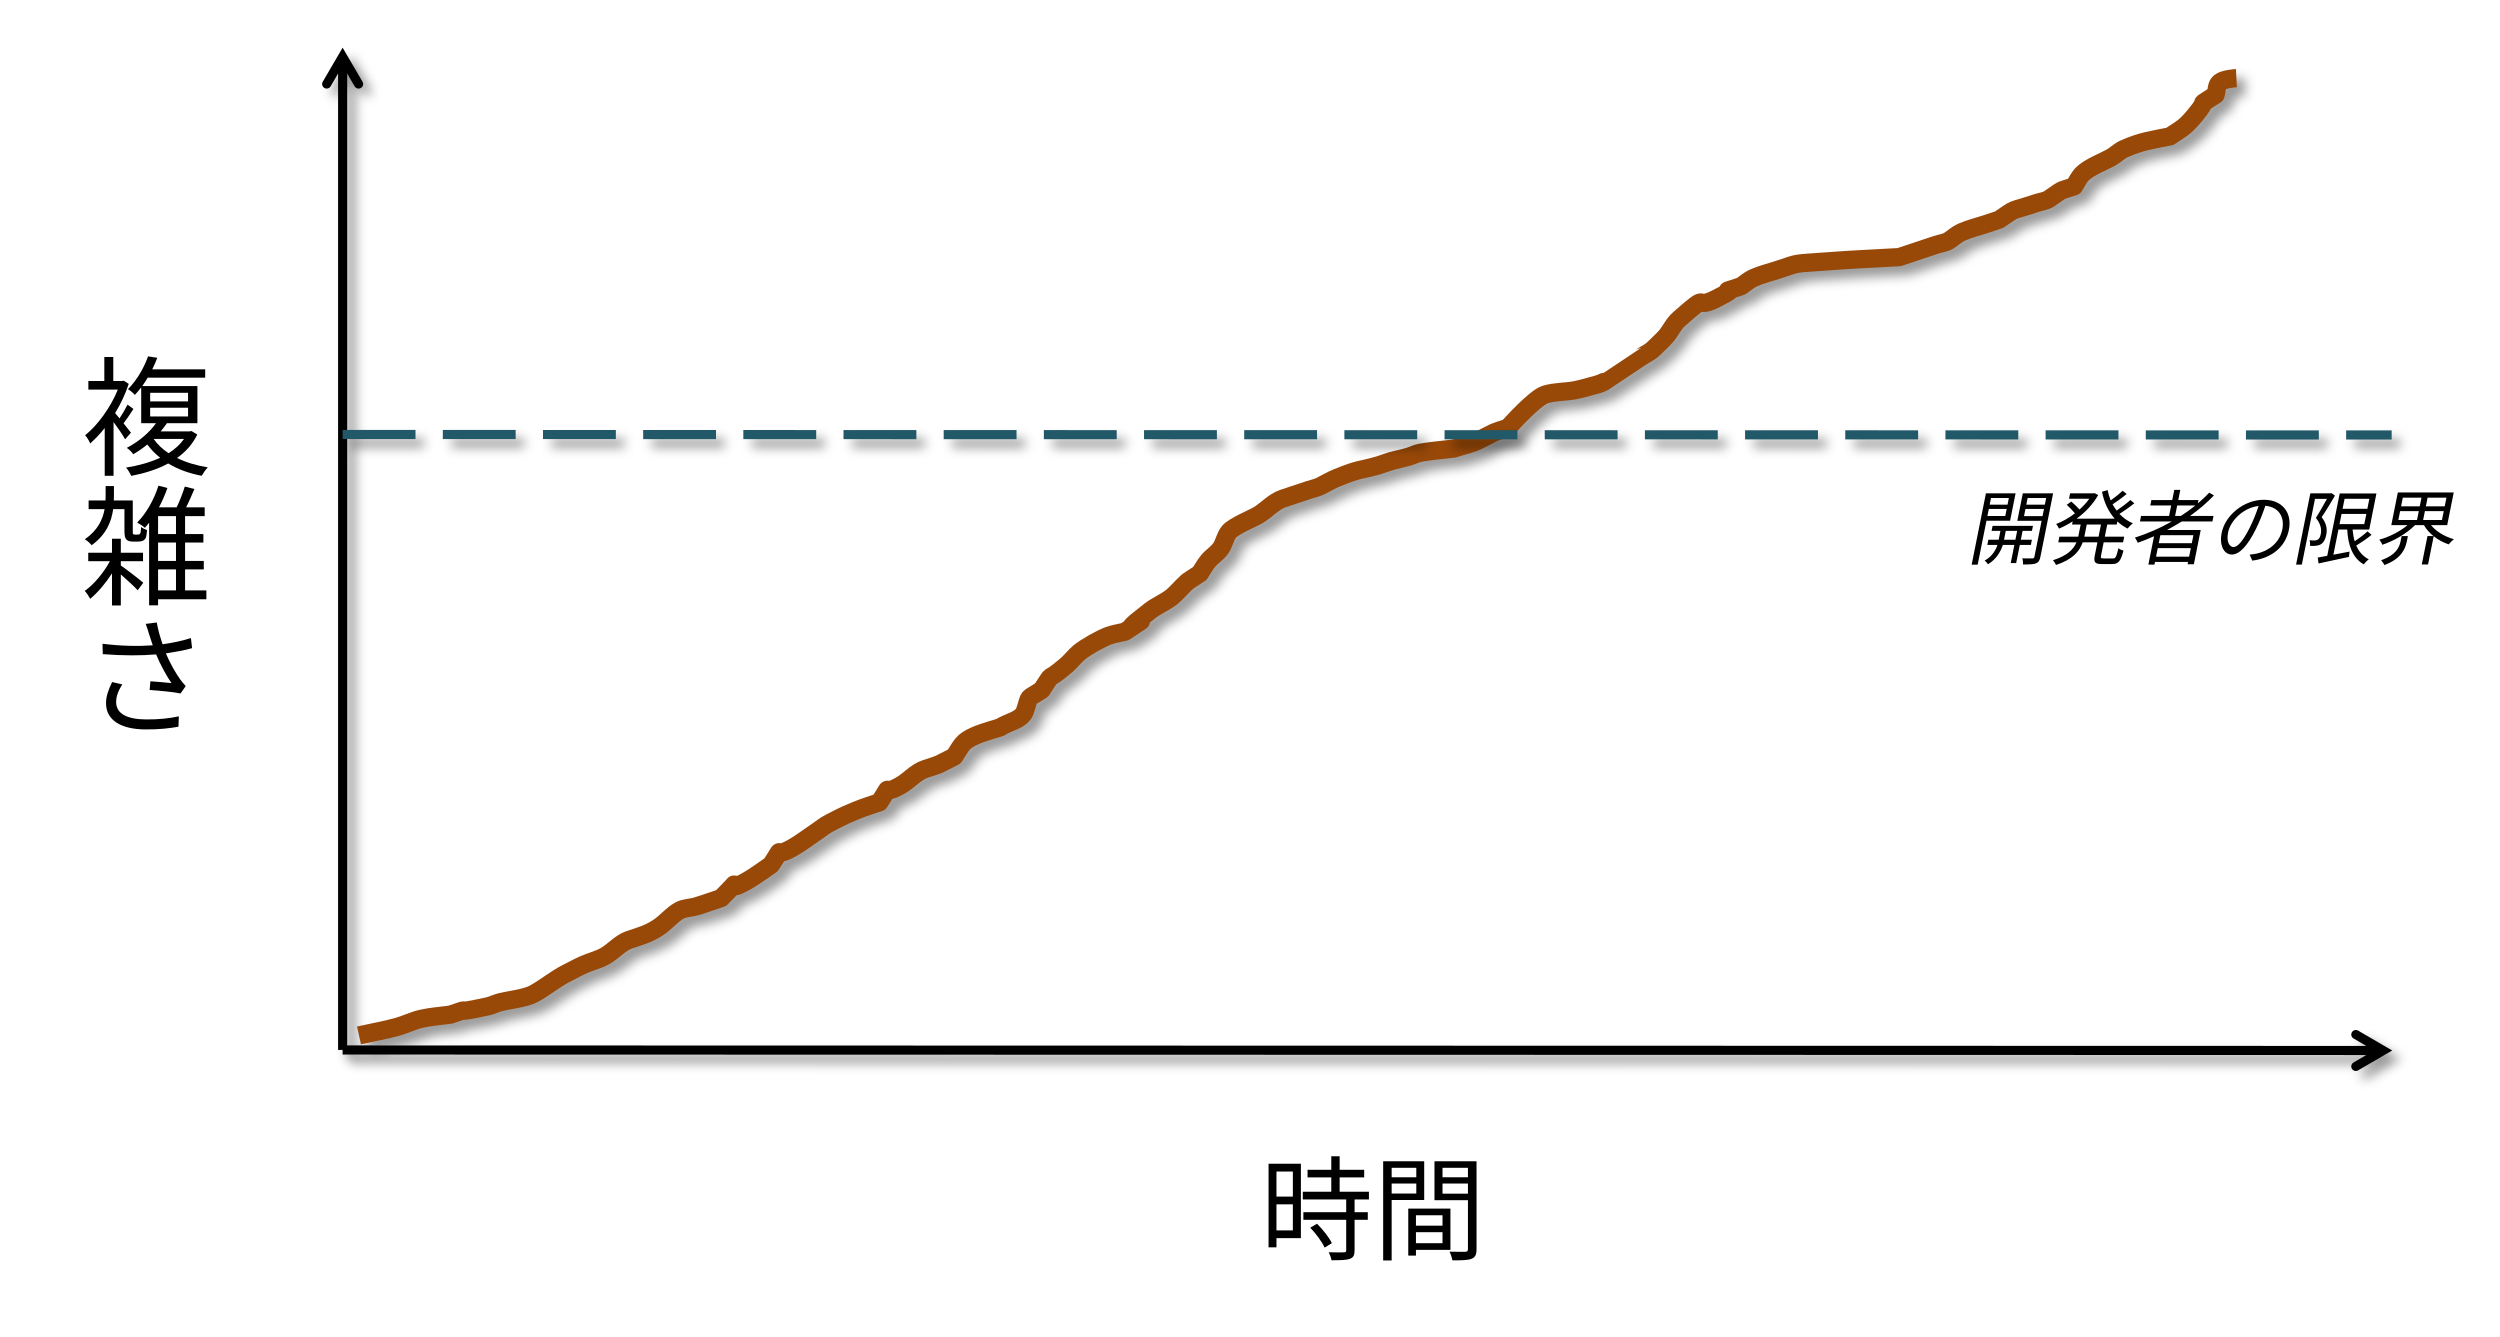
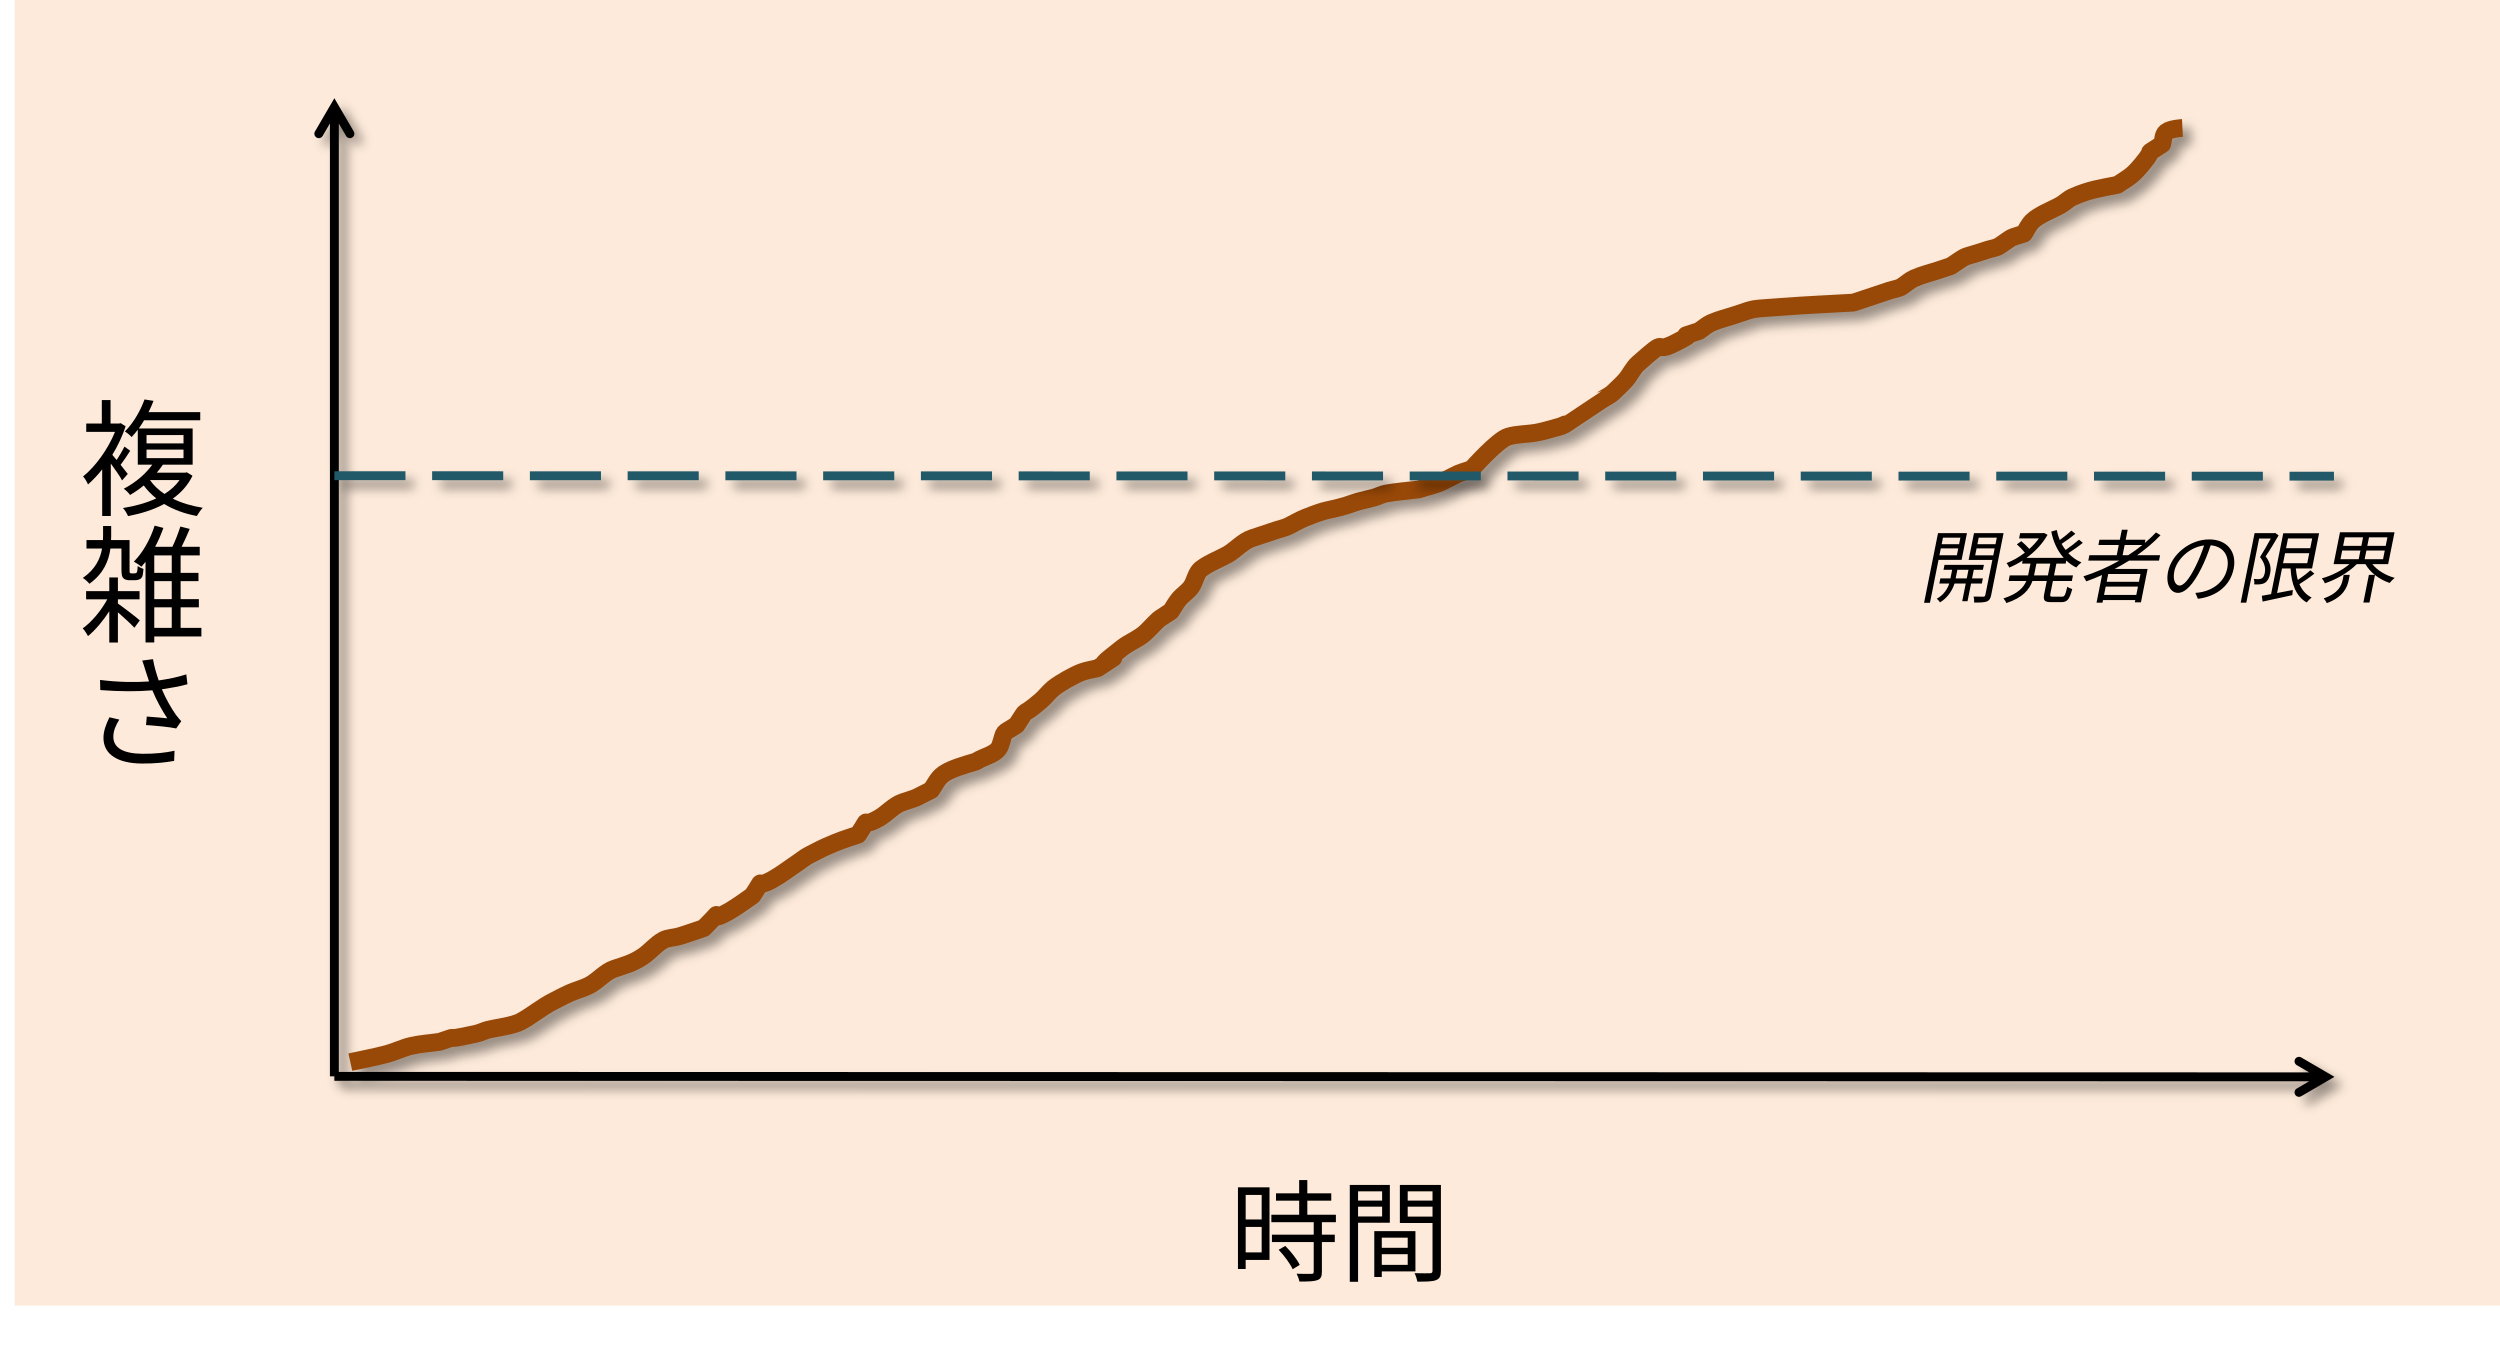
- <svg xmlns="http://www.w3.org/2000/svg" width="2831" height="1514" xml:space="preserve" overflow="hidden">
+ <svg xmlns="http://www.w3.org/2000/svg" width="2901" height="1574" xml:space="preserve" overflow="hidden">
  <defs>
    <filter id="fx0" x="-10%" y="-10%" width="120%" height="120%" filterUnits="userSpaceOnUse" primitiveUnits="userSpaceOnUse">
      <feComponentTransfer color-interpolation-filters="sRGB">
        <feFuncR type="discrete" tableValues="0 0" />
        <feFuncG type="discrete" tableValues="0 0" />
        <feFuncB type="discrete" tableValues="0 0" />
        <feFuncA type="linear" slope="0.4" intercept="0" />
      </feComponentTransfer>
      <feGaussianBlur stdDeviation="6.111 6.111" />
    </filter>
    <filter id="fx1" x="-10%" y="-10%" width="120%" height="120%" filterUnits="userSpaceOnUse" primitiveUnits="userSpaceOnUse">
      <feComponentTransfer color-interpolation-filters="sRGB">
        <feFuncR type="discrete" tableValues="0 0" />
        <feFuncG type="discrete" tableValues="0 0" />
        <feFuncB type="discrete" tableValues="0 0" />
        <feFuncA type="linear" slope="0.4" intercept="0" />
      </feComponentTransfer>
      <feGaussianBlur stdDeviation="6.111 6.111" />
    </filter>
    <filter id="fx2" x="-10%" y="-10%" width="120%" height="120%" filterUnits="userSpaceOnUse" primitiveUnits="userSpaceOnUse">
      <feComponentTransfer color-interpolation-filters="sRGB">
        <feFuncR type="discrete" tableValues="0 0" />
        <feFuncG type="discrete" tableValues="0 0" />
        <feFuncB type="discrete" tableValues="0 0" />
        <feFuncA type="linear" slope="0.4" intercept="0" />
      </feComponentTransfer>
      <feGaussianBlur stdDeviation="6.111 6.111" />
    </filter>
    <filter id="fx3" x="-10%" y="-10%" width="120%" height="120%" filterUnits="userSpaceOnUse" primitiveUnits="userSpaceOnUse">
      <feComponentTransfer color-interpolation-filters="sRGB">
        <feFuncR type="discrete" tableValues="0 0" />
        <feFuncG type="discrete" tableValues="0 0" />
        <feFuncB type="discrete" tableValues="0 0" />
        <feFuncA type="linear" slope="0.4" intercept="0" />
      </feComponentTransfer>
      <feGaussianBlur stdDeviation="6.111 6.111" />
    </filter>
    <clipPath id="clip4">
-       <rect x="282" y="874" width="2831" height="1514" />
+       <rect x="282" y="814" width="2901" height="1574" />
    </clipPath>
    <clipPath id="clip5">
      <rect x="22" y="42" width="89" height="1180" />
    </clipPath>
    <clipPath id="clip6">
      <rect x="-3" y="22" width="2368" height="89" />
    </clipPath>
  </defs>
-   <g clip-path="url(#clip4)" transform="translate(-282 -874)">
+   <g clip-path="url(#clip4)" transform="translate(-282 -814)">
+     <rect x="299" y="814" width="2884" height="1515" fill="#FDEADA" />
    <g clip-path="url(#clip5)" filter="url(#fx0)" transform="translate(614 872)">
      <g>
        <path d="M60.723 1200.67 60.723 75.625 70.723 75.625 70.723 1200.67ZM43.904 103.103 65.723 65.7 87.542 103.103C88.933 105.489 88.128 108.55 85.742 109.942 83.357 111.333 80.296 110.527 78.904 108.142L61.404 78.142 70.042 78.142 52.542 108.142C51.151 110.527 48.089 111.333 45.704 109.942 43.318 108.55 42.513 105.489 43.904 103.103Z" />
      </g>
    </g>
    <path d="M664.844 2062.95 664.844 938.208 675.157 938.208 675.156 2062.95ZM647.5 966.549 670 927.976 692.501 966.549C693.936 969.009 693.105 972.166 690.645 973.601 688.185 975.036 685.028 974.205 683.593 971.745L665.546 940.808 674.454 940.808 656.407 971.745C654.972 974.205 651.815 975.036 649.355 973.601 646.896 972.166 646.065 969.009 647.5 966.549Z" />
    <g clip-path="url(#clip6)" filter="url(#fx1)" transform="translate(660 2007)">
      <g>
        <path d="M19.724 60.723 2330.75 61.293 2330.75 71.293 19.721 70.723ZM2303.23 44.468 2340.63 66.296 2303.22 88.105C2300.84 89.496 2297.78 88.69 2296.38 86.304 2294.99 83.919 2295.8 80.857 2298.19 79.466L2328.19 61.974 2328.19 70.612 2298.19 53.104C2295.81 51.712 2295 48.65 2296.39 46.266 2297.79 43.881 2300.85 43.076 2303.23 44.468Z" />
      </g>
    </g>
    <path d="M670.001 2057.84 2980.7 2058.41 2980.7 2068.73 669.999 2068.16ZM2952.34 2041.06 2990.91 2063.57 2952.33 2086.06C2949.87 2087.5 2946.71 2086.67 2945.28 2084.21 2943.85 2081.75 2944.68 2078.59 2947.14 2077.16L2978.08 2059.12 2978.08 2068.02 2947.14 2049.97C2944.68 2048.53 2943.85 2045.38 2945.29 2042.92 2946.73 2040.46 2949.88 2039.63 2952.34 2041.06Z" />
    <text font-family="BIZ UDPGothic,BIZ UDPGothic_MSFontService,sans-serif" font-weight="400" font-size="147" writing-mode="tb-rl" transform="matrix(1 2.95822e-25 -2.95822e-25 1 391.783 1254)" x="55.843" y="17.657">複雑さ</text>
    <text font-family="BIZ UDPGothic,BIZ UDPGothic_MSFontService,sans-serif" font-weight="400" font-size="128" transform="matrix(1 0 0 1 1708.78 2291)">時間</text>
    <g filter="url(#fx2)" transform="translate(676 942)">
      <g>
        <path d="M22.223 1114.22C36.365 1111.08 50.651 1108.53 64.649 1104.8 74.251 1102.24 83.249 1097.6 92.932 1095.37 103.759 1092.87 114.931 1092.23 125.93 1090.66 157.766 1080.05 118.577 1092.29 168.356 1081.23 173.206 1080.15 177.677 1077.72 182.498 1076.52 190.583 1074.5 211.091 1072.06 220.209 1067.09 233.223 1060 244.663 1050.16 257.921 1043.53 264.207 1040.38 270.355 1036.95 276.777 1034.1 284.51 1030.66 292.918 1028.73 300.347 1024.67 310.294 1019.25 317.881 1009.41 328.631 1005.82 341.2 1001.63 349.98 999.448 361.629 991.684 370 986.103 376.403 977.716 385.198 972.831 390.862 969.685 397.849 969.979 404.054 968.118 413.573 965.263 432.338 958.692 432.338 958.692 463.721 927.314 429.923 956.892 460.622 939.84 470.527 934.338 488.906 920.988 488.906 920.988 506.326 894.863 488.367 915.526 512.475 902.135 522.381 896.634 531.331 889.568 540.759 883.283 545.473 880.141 549.834 876.39 554.901 873.857 561.187 870.715 567.336 867.285 573.757 864.431 590.667 856.917 595.919 855.474 611.469 850.292 628.89 824.166 610.929 844.831 635.039 831.44 644.944 825.938 652.573 816.17 663.323 812.588 684.131 805.653 673.02 810.096 696.32 798.449 704.921 785.55 705.004 781.498 719.89 774.883 728.971 770.848 748.174 765.458 748.174 765.458 757.602 759.174 772.874 757.353 776.458 746.605 782.963 727.093 777.037 735.222 795.314 723.04 811.911 698.149 796.31 718.146 823.598 694.762 828.659 690.424 832.618 684.89 837.739 680.622 845.199 674.407 862.354 664.913 870.737 661.771 876.803 659.496 883.308 658.628 889.593 657.057 940.129 623.372 863.43 675.831 917.877 633.492 926.821 626.537 938.148 622.65 946.161 614.64 964.309 596.496 954.756 604.198 974.444 591.075 977.587 586.362 980.245 581.287 983.872 576.936 988.14 571.815 994.14 568.22 998.015 562.797 1002.1 557.079 1002.94 549.342 1007.44 543.944 1012.88 537.424 1034.57 528.614 1040.44 525.092 1050.16 519.264 1057.97 509.822 1068.72 506.24L1097.01 496.814C1101.72 495.243 1106.71 494.323 1111.15 492.101 1117.43 488.959 1123.48 485.284 1130.01 482.675 1158.02 471.473 1152.83 475.48 1177.15 468.536 1181.92 467.171 1186.51 465.188 1191.29 463.823 1197.52 462.043 1203.91 460.889 1210.14 459.11 1214.92 457.745 1219.4 455.285 1224.28 454.397 1236.75 452.131 1249.43 451.254 1262 449.683 1271.42 446.541 1281.39 444.701 1290.28 440.257 1313.58 428.61 1302.47 433.053 1323.28 426.118 1324.46 424.939 1353.69 392.018 1365.7 388.414 1376.35 385.222 1387.77 385.688 1398.7 383.701 1405.08 382.542 1411.33 380.767 1417.56 378.988 1422.34 377.623 1427.36 376.687 1431.7 374.275 1431.71 374.268 1467.05 350.713 1474.13 345.996 1478.84 342.854 1484.26 340.576 1488.27 336.571 1492.98 331.858 1498.07 327.492 1502.41 322.431 1507.52 316.467 1510.68 308.798 1516.55 303.579 1554.77 269.613 1531.54 293.729 1558.98 280.014 1595.53 261.741 1551.71 277.722 1587.26 265.875 1591.97 262.733 1596.23 258.749 1601.4 256.449 1610.48 252.413 1620.26 250.165 1629.69 247.023 1655.12 238.546 1645.2 240.754 1686.25 237.597 1712.93 235.545 1739.68 234.455 1766.39 232.884L1808.82 218.744C1813.53 217.173 1818.82 216.787 1822.96 214.031 1827.67 210.889 1831.92 206.906 1837.1 204.605 1846.18 200.57 1855.96 198.321 1865.38 195.179L1879.53 190.466C1901.94 175.528 1888.29 182.832 1921.95 171.614 1926.67 170.043 1931.96 169.657 1936.09 166.901 1954.37 154.719 1944.86 159.266 1964.38 152.762 1967.52 148.049 1969.8 142.628 1973.81 138.623 1981.46 130.968 1998.18 124.699 2006.8 119.77 2011.72 116.96 2015.77 112.645 2020.95 110.344 2040.52 101.647 2052.64 100.237 2072.8 96.205 2086.7 86.937 2089.74 86.248 2101.08 72.64 2120.72 49.075 2098.73 66.356 2124.65 49.075 2126.22 44.362 2125.49 38.039 2129.37 34.936 2134.43 30.89 2148.22 30.223 2148.22 30.223" stroke="#984807" stroke-width="21" stroke-linejoin="round" stroke-miterlimit="10" fill="none" fill-rule="evenodd" />
      </g>
    </g>
    <path d="M688.5 2046.5C702.642 2043.36 716.928 2040.81 730.926 2037.07 740.528 2034.51 749.526 2029.88 759.21 2027.65 770.036 2025.15 781.208 2024.51 792.207 2022.93 824.044 2012.32 784.854 2024.57 834.633 2013.51 839.484 2012.43 843.954 2010 848.775 2008.8 856.861 2006.77 877.368 2004.34 886.487 1999.37 899.5 1992.27 910.94 1982.43 924.199 1975.8 930.484 1972.66 936.633 1969.23 943.054 1966.38 950.787 1962.94 959.196 1961 966.624 1956.95 976.572 1951.53 984.159 1941.68 994.908 1938.1 1007.48 1933.91 1016.26 1931.73 1027.91 1923.96 1036.28 1918.38 1042.68 1909.99 1051.48 1905.11 1057.14 1901.96 1064.13 1902.26 1070.33 1900.4 1079.85 1897.54 1098.62 1890.97 1098.62 1890.97 1130 1859.59 1096.2 1889.17 1126.9 1872.12 1136.8 1866.62 1155.18 1853.27 1155.18 1853.27 1172.6 1827.14 1154.64 1847.8 1178.75 1834.41 1188.66 1828.91 1197.61 1821.84 1207.04 1815.56 1211.75 1812.42 1216.11 1808.67 1221.18 1806.13 1227.46 1802.99 1233.61 1799.56 1240.03 1796.71 1256.94 1789.19 1262.2 1787.75 1277.75 1782.57 1295.17 1756.44 1277.21 1777.11 1301.32 1763.72 1311.22 1758.22 1318.85 1748.45 1329.6 1744.86 1350.41 1737.93 1339.3 1742.37 1362.6 1730.73 1371.2 1717.83 1371.28 1713.78 1386.17 1707.16 1395.25 1703.13 1414.45 1697.73 1414.45 1697.73 1423.88 1691.45 1439.15 1689.63 1442.73 1678.88 1449.24 1659.37 1443.31 1667.5 1461.59 1655.32 1478.19 1630.43 1462.59 1650.42 1489.87 1627.04 1494.94 1622.7 1498.9 1617.17 1504.02 1612.9 1511.48 1606.68 1528.63 1597.19 1537.01 1594.05 1543.08 1591.77 1549.59 1590.91 1555.87 1589.33 1606.41 1555.65 1529.71 1608.11 1584.15 1565.77 1593.1 1558.81 1604.43 1554.93 1612.44 1546.92 1630.59 1528.77 1621.03 1536.48 1640.72 1523.35 1643.86 1518.64 1646.52 1513.56 1650.15 1509.21 1654.42 1504.09 1660.42 1500.5 1664.29 1495.07 1668.38 1489.36 1669.22 1481.62 1673.72 1476.22 1679.15 1469.7 1700.85 1460.89 1706.72 1457.37 1716.43 1451.54 1724.25 1442.1 1735 1438.52L1763.29 1429.09C1768 1427.52 1772.98 1426.6 1777.43 1424.38 1783.71 1421.24 1789.76 1417.56 1796.28 1414.95 1824.29 1403.75 1819.11 1407.76 1843.42 1400.81 1848.2 1399.45 1852.79 1397.46 1857.56 1396.1 1863.79 1394.32 1870.19 1393.17 1876.42 1391.39 1881.2 1390.02 1885.67 1387.56 1890.56 1386.67 1903.03 1384.41 1915.7 1383.53 1928.27 1381.96 1937.7 1378.82 1947.67 1376.98 1956.56 1372.53 1979.86 1360.89 1968.75 1365.33 1989.56 1358.4 1990.74 1357.22 2019.96 1324.3 2031.98 1320.69 2042.62 1317.5 2054.05 1317.97 2064.98 1315.98 2071.35 1314.82 2077.61 1313.04 2083.83 1311.27 2088.61 1309.9 2093.63 1308.96 2097.98 1306.55 2097.99 1306.55 2133.33 1282.99 2140.4 1278.27 2145.12 1275.13 2150.54 1272.85 2154.54 1268.85 2159.26 1264.13 2164.35 1259.77 2168.69 1254.71 2173.8 1248.74 2176.96 1241.08 2182.83 1235.86 2221.05 1201.89 2197.82 1226.01 2225.25 1212.29 2261.81 1194.02 2217.99 1210 2253.54 1198.15 2258.25 1195.01 2262.5 1191.03 2267.68 1188.73 2276.76 1184.69 2286.54 1182.44 2295.96 1179.3 2321.4 1170.82 2311.48 1173.03 2352.53 1169.87 2379.21 1167.82 2405.96 1166.73 2432.67 1165.16L2475.09 1151.02C2479.81 1149.45 2485.1 1149.06 2489.24 1146.31 2493.95 1143.17 2498.2 1139.18 2503.38 1136.88 2512.46 1132.85 2522.23 1130.6 2531.66 1127.46L2545.8 1122.74C2568.21 1107.81 2554.57 1115.11 2588.23 1103.89 2592.94 1102.32 2598.24 1101.93 2602.37 1099.18 2620.65 1087 2611.14 1091.54 2630.66 1085.04 2633.8 1080.33 2636.08 1074.91 2640.08 1070.9 2647.74 1063.25 2664.45 1056.98 2673.08 1052.05 2678 1049.24 2682.05 1044.92 2687.22 1042.62 2706.8 1033.92 2718.91 1032.51 2739.08 1028.48 2752.98 1019.21 2756.02 1018.53 2767.36 1004.92 2787 981.352 2765 998.633 2790.93 981.352 2792.5 976.639 2791.76 970.317 2795.64 967.213 2800.7 963.167 2814.5 962.5 2814.5 962.5" stroke="#984807" stroke-width="20.625" stroke-linejoin="round" stroke-miterlimit="10" fill="none" fill-rule="evenodd" />
    <g filter="url(#fx3)" transform="translate(660 1351)">
      <g>
        <path d="M19.723 24.723 2340.04 25.296" stroke="#215968" stroke-width="10" stroke-linejoin="round" stroke-miterlimit="10" stroke-dasharray="82.5 30.938" fill="none" fill-rule="evenodd" />
      </g>
    </g>
    <path d="M670 1366 2990.31 1366.57" stroke="#215968" stroke-width="10.312" stroke-linejoin="round" stroke-miterlimit="10" stroke-dasharray="82.5 30.938" fill="none" fill-rule="evenodd" />
    <text font-family="BIZ UDPGothic,BIZ UDPGothic_MSFontService,sans-serif" font-style="oblique" font-weight="400" font-size="92" transform="matrix(1 0 0 1 2508 1506)">開発者の限界</text>
  </g>
</svg>
